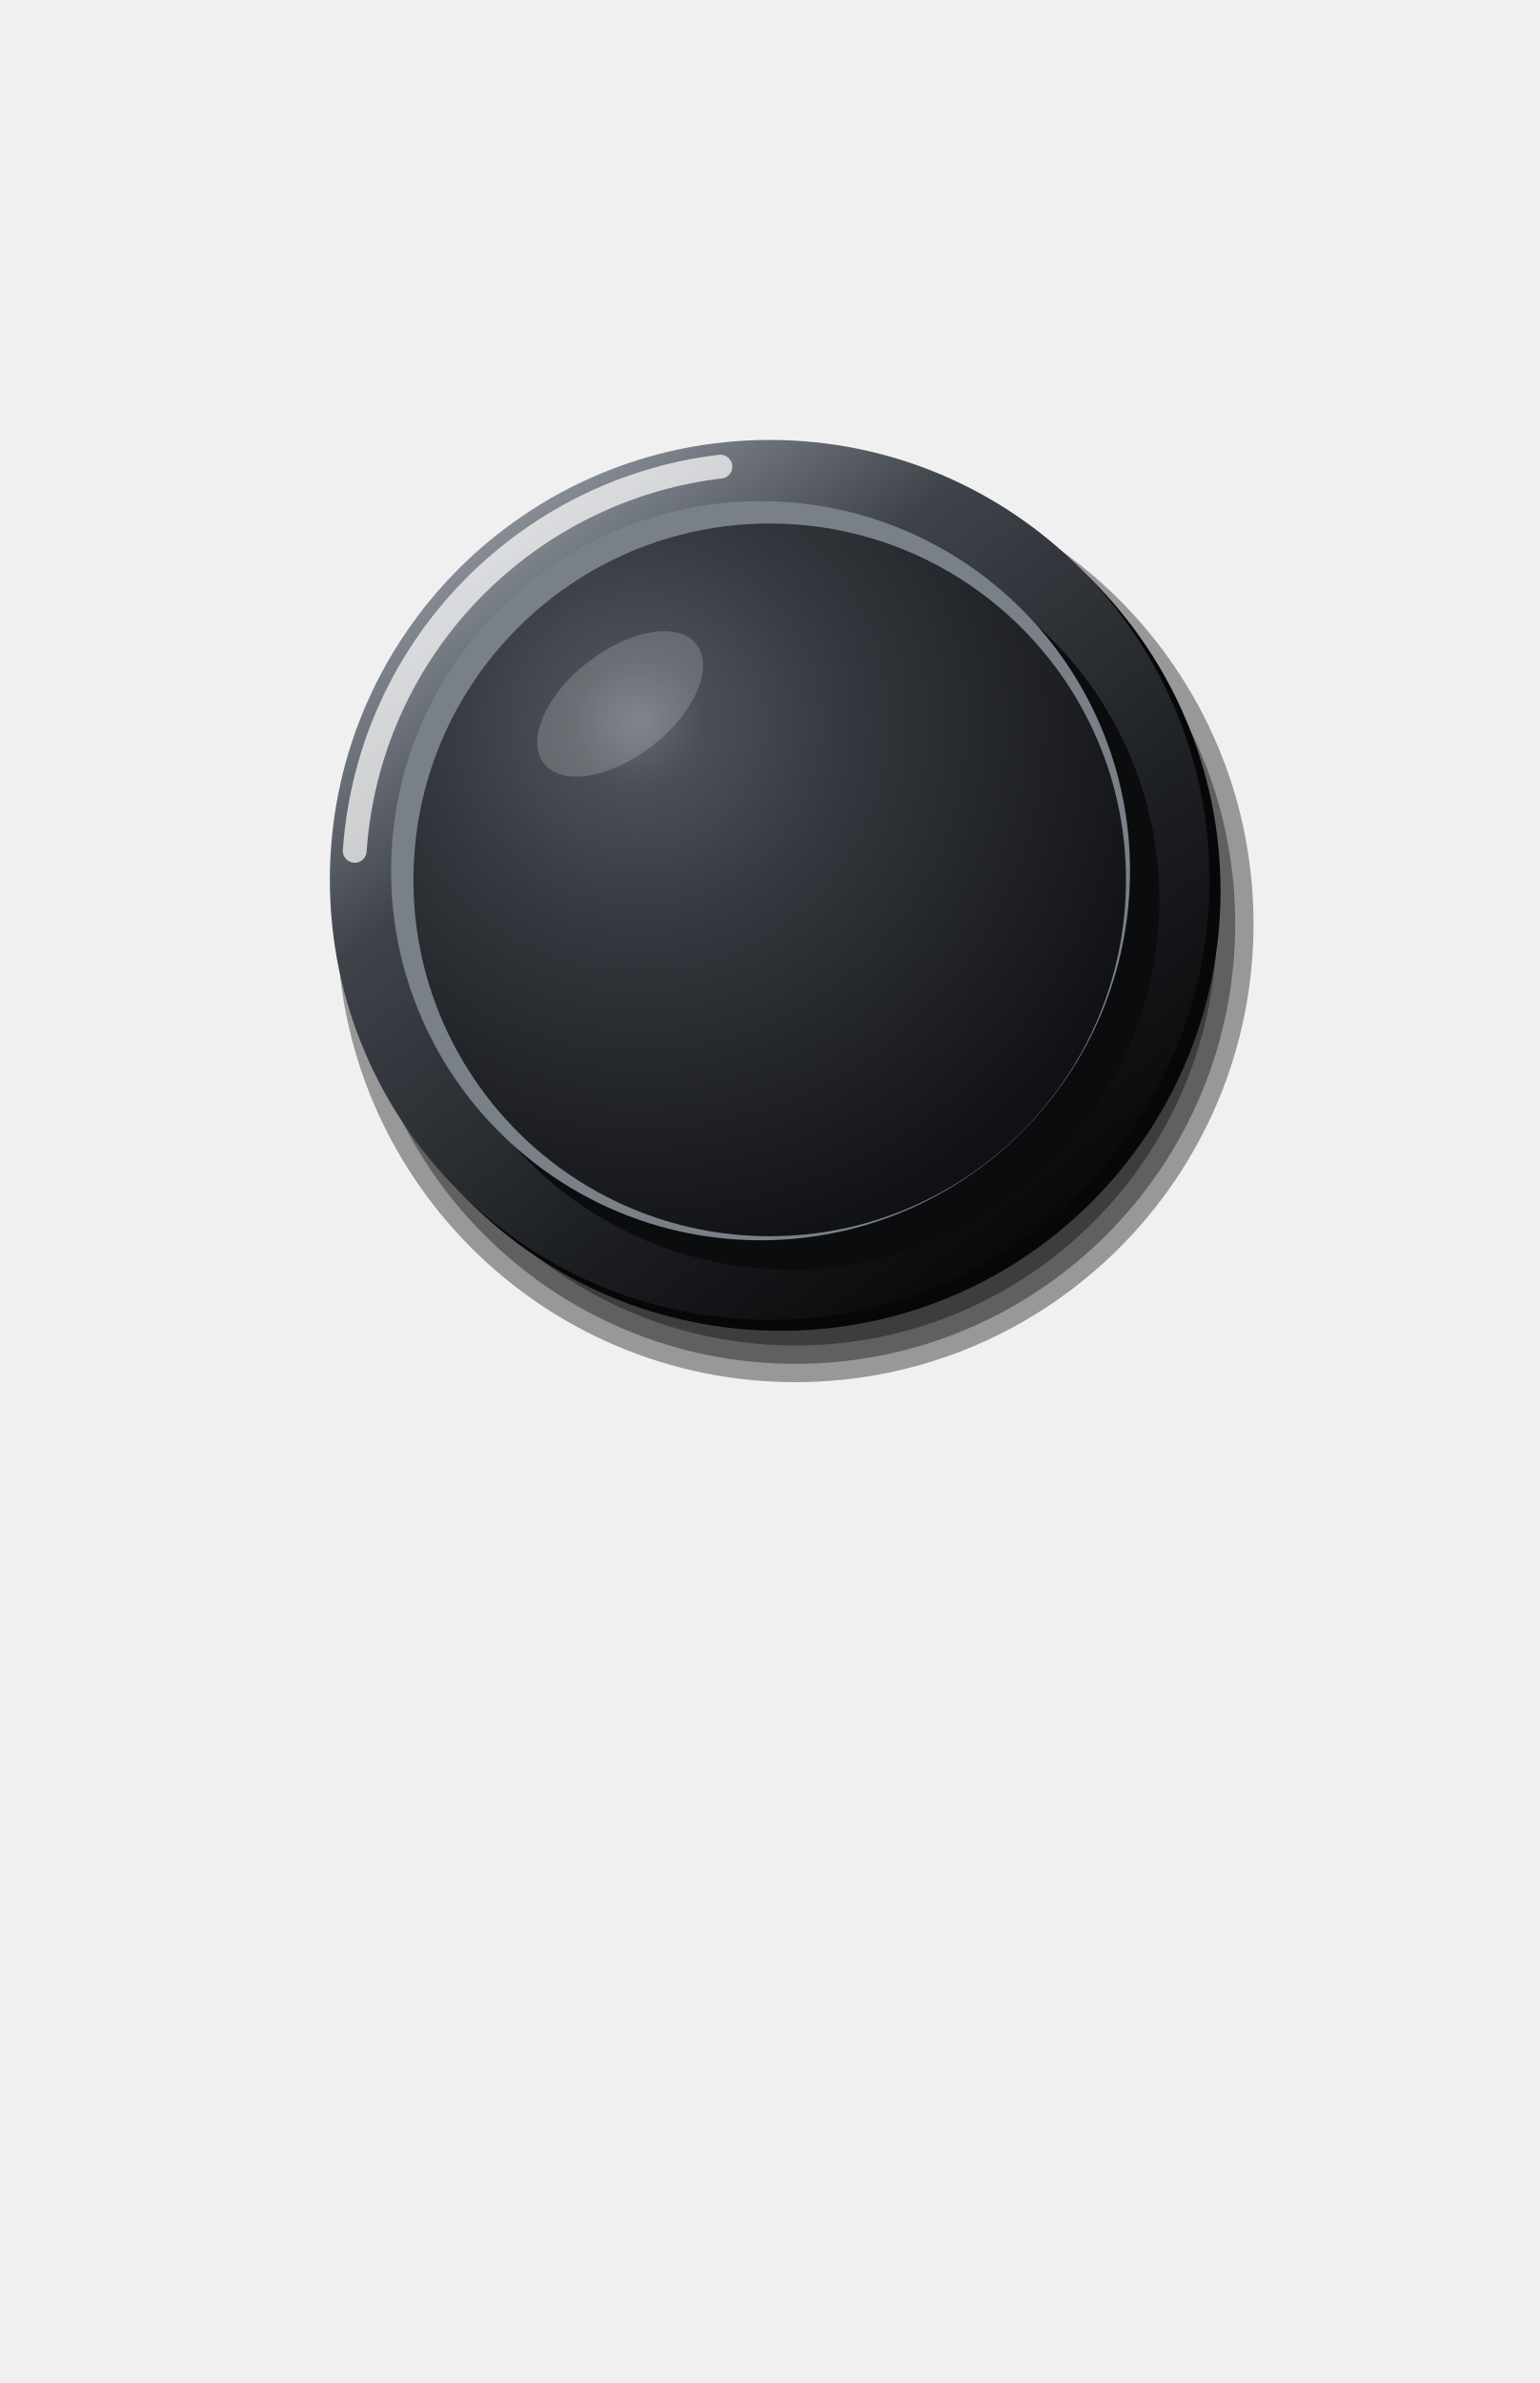
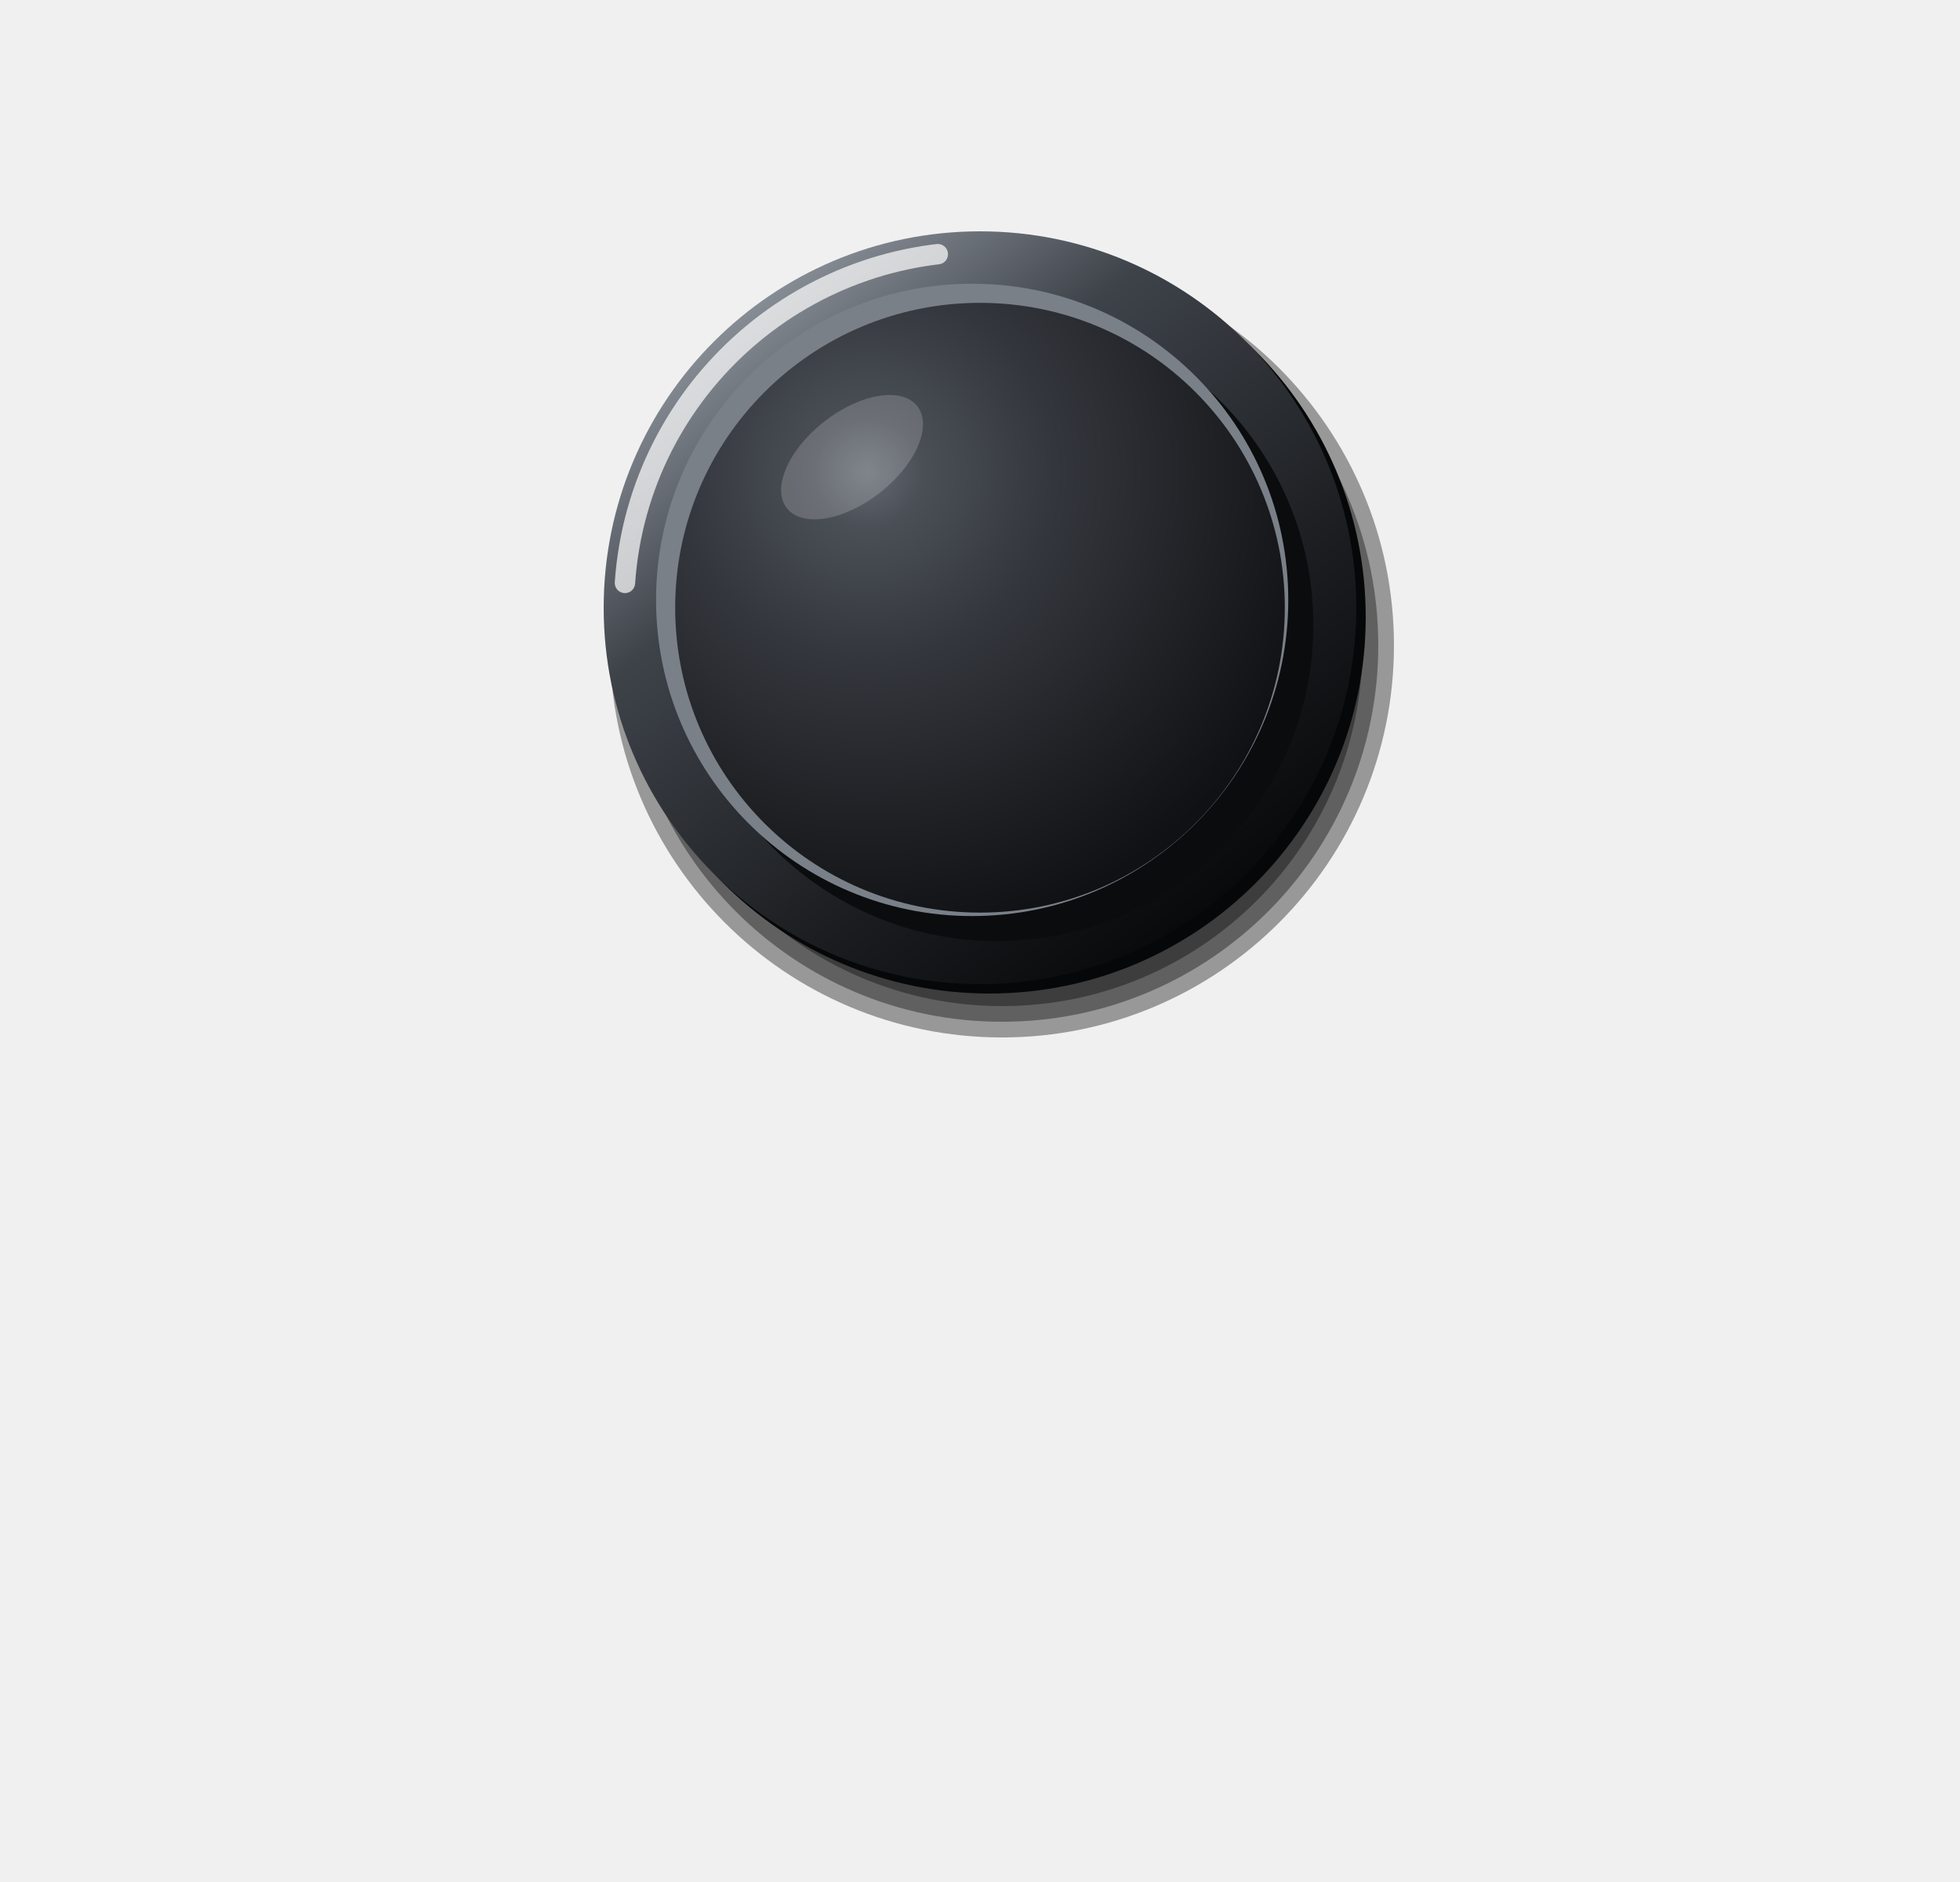
- <svg xmlns="http://www.w3.org/2000/svg" viewBox="0 0 84 130" width="84" height="130">
+ <svg xmlns="http://www.w3.org/2000/svg" viewBox="0 0 100 96" width="100" height="96">
  <defs>
    <linearGradient id="a" x1="0.15" y1="0.05" x2="0.85" y2="0.95">
      <stop offset="0" stop-color="#9AA0A8" />
      <stop offset="0.3" stop-color="#3E434A" />
      <stop offset="0.7" stop-color="#1A1C1F" />
      <stop offset="1" stop-color="#050506" />
    </linearGradient>
    <radialGradient id="b" gradientUnits="userSpaceOnUse" cx="34.8" cy="39.36" r="30">
      <stop offset="0" stop-color="#646A72" />
      <stop offset="0.12" stop-color="#4A4F56" />
      <stop offset="0.4" stop-color="#33363C" />
      <stop offset="0.75" stop-color="#1E2024" />
      <stop offset="1" stop-color="#101114" />
    </radialGradient>
  </defs>
-   <circle cx="43.4" cy="50.4" r="25" fill="#000" fill-opacity="0.37" />
-   <circle cx="43.4" cy="50.4" r="24" fill="#000" fill-opacity="0.37" />
-   <circle cx="43.4" cy="50.4" r="23" fill="#000" fill-opacity="0.37" />
-   <circle cx="42.6" cy="48.6" r="24" fill="#060708" />
-   <circle cx="42" cy="48" r="24" fill="url(#a)" />
-   <circle cx="42" cy="48" r="22.7" fill="none" stroke="#FFFFFF" stroke-opacity="0.7" stroke-width="1.3" stroke-linecap="round" stroke-dasharray="31.38 142.63" transform="rotate(184 42 48)" />
-   <circle cx="43.1" cy="49.1" r="20.16" fill="#0B0C0E" />
-   <circle cx="41.5" cy="47.5" r="20.16" fill="#7A8088" />
-   <circle cx="42" cy="48" r="19.44" fill="url(#b)" />
-   <ellipse cx="33.84" cy="38.4" rx="5.28" ry="2.88" fill="#FFFFFF" fill-opacity="0.18" transform="rotate(-38 33.84 38.4)" />
+   <g transform="translate(16.4 -7.4) scale(0.8)">
+     <circle cx="43.4" cy="50.4" r="25" fill="#000" fill-opacity="0.37" />
+     <circle cx="43.4" cy="50.4" r="24" fill="#000" fill-opacity="0.37" />
+     <circle cx="43.4" cy="50.4" r="23" fill="#000" fill-opacity="0.37" />
+     <circle cx="42.6" cy="48.6" r="24" fill="#060708" />
+     <circle cx="42" cy="48" r="24" fill="url(#a)" />
+     <circle cx="42" cy="48" r="22.7" fill="none" stroke="#FFFFFF" stroke-opacity="0.7" stroke-width="1.3" stroke-linecap="round" stroke-dasharray="31.38 142.63" transform="rotate(184 42 48)" />
+     <circle cx="43.1" cy="49.1" r="20.16" fill="#0B0C0E" />
+     <circle cx="41.5" cy="47.5" r="20.16" fill="#7A8088" />
+     <circle cx="42" cy="48" r="19.44" fill="url(#b)" />
+     <ellipse cx="33.84" cy="38.4" rx="5.28" ry="2.88" fill="#FFFFFF" fill-opacity="0.18" transform="rotate(-38 33.84 38.4)" />
+   </g>
</svg>
